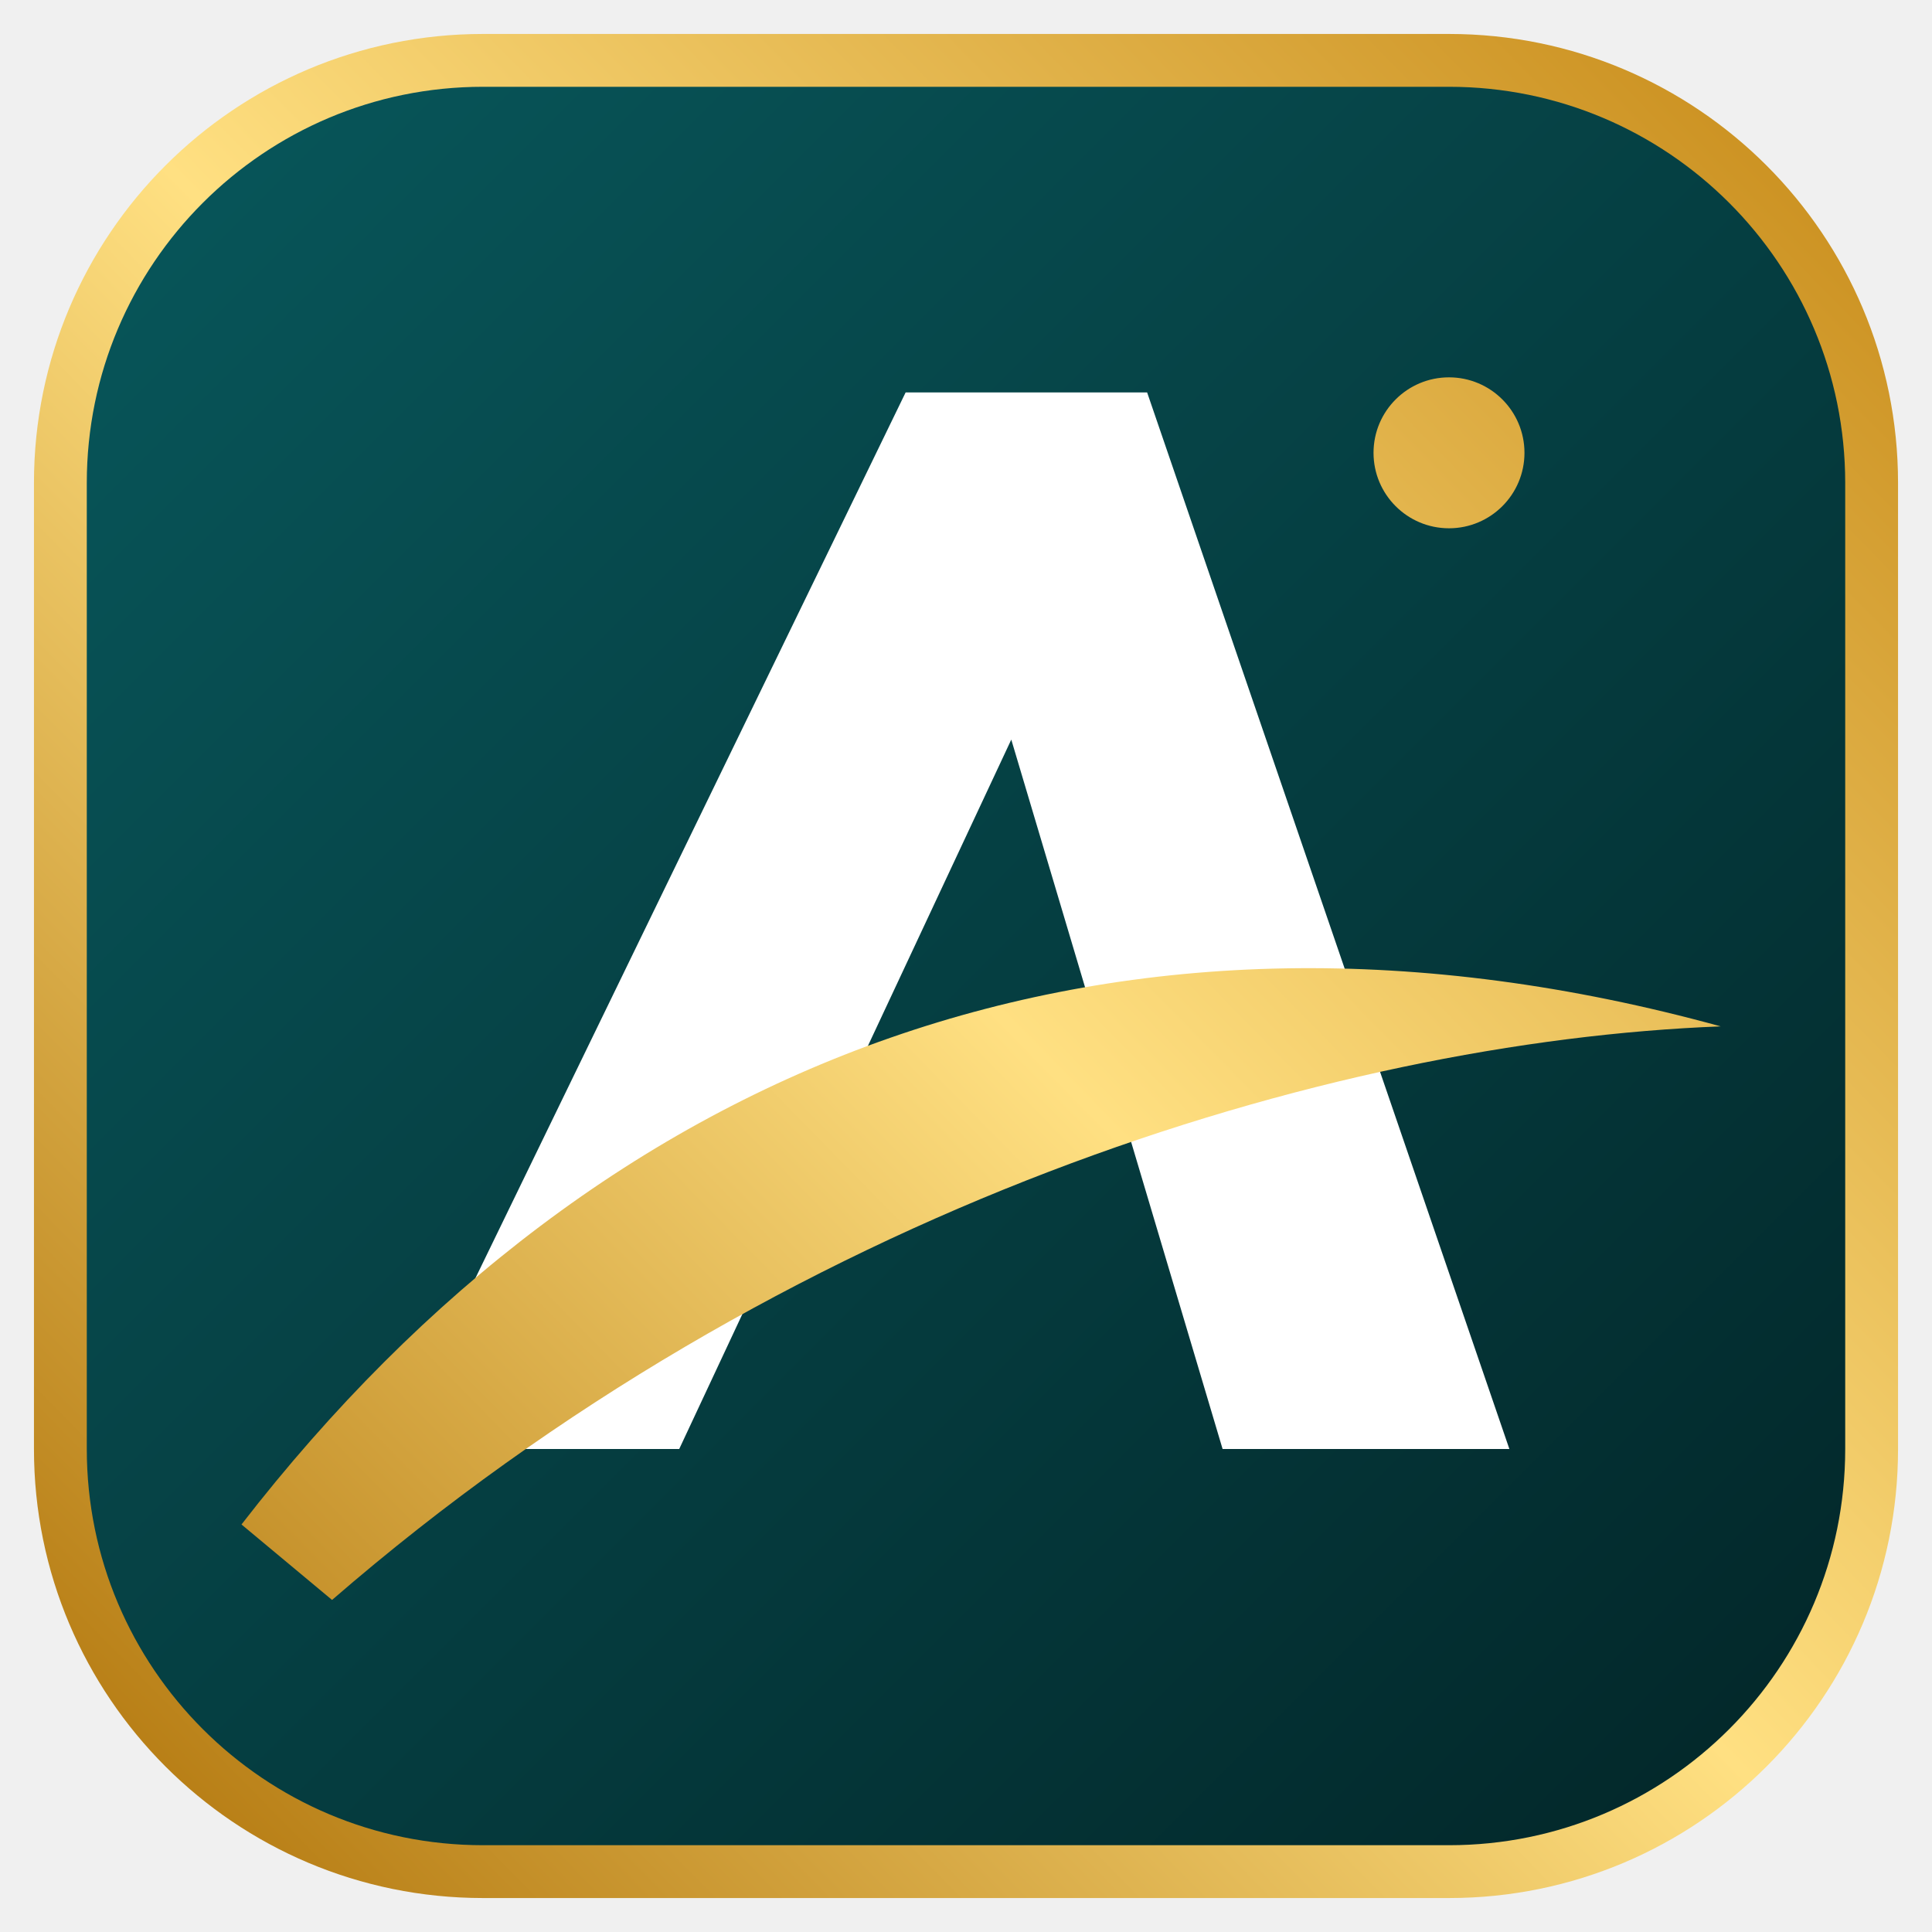
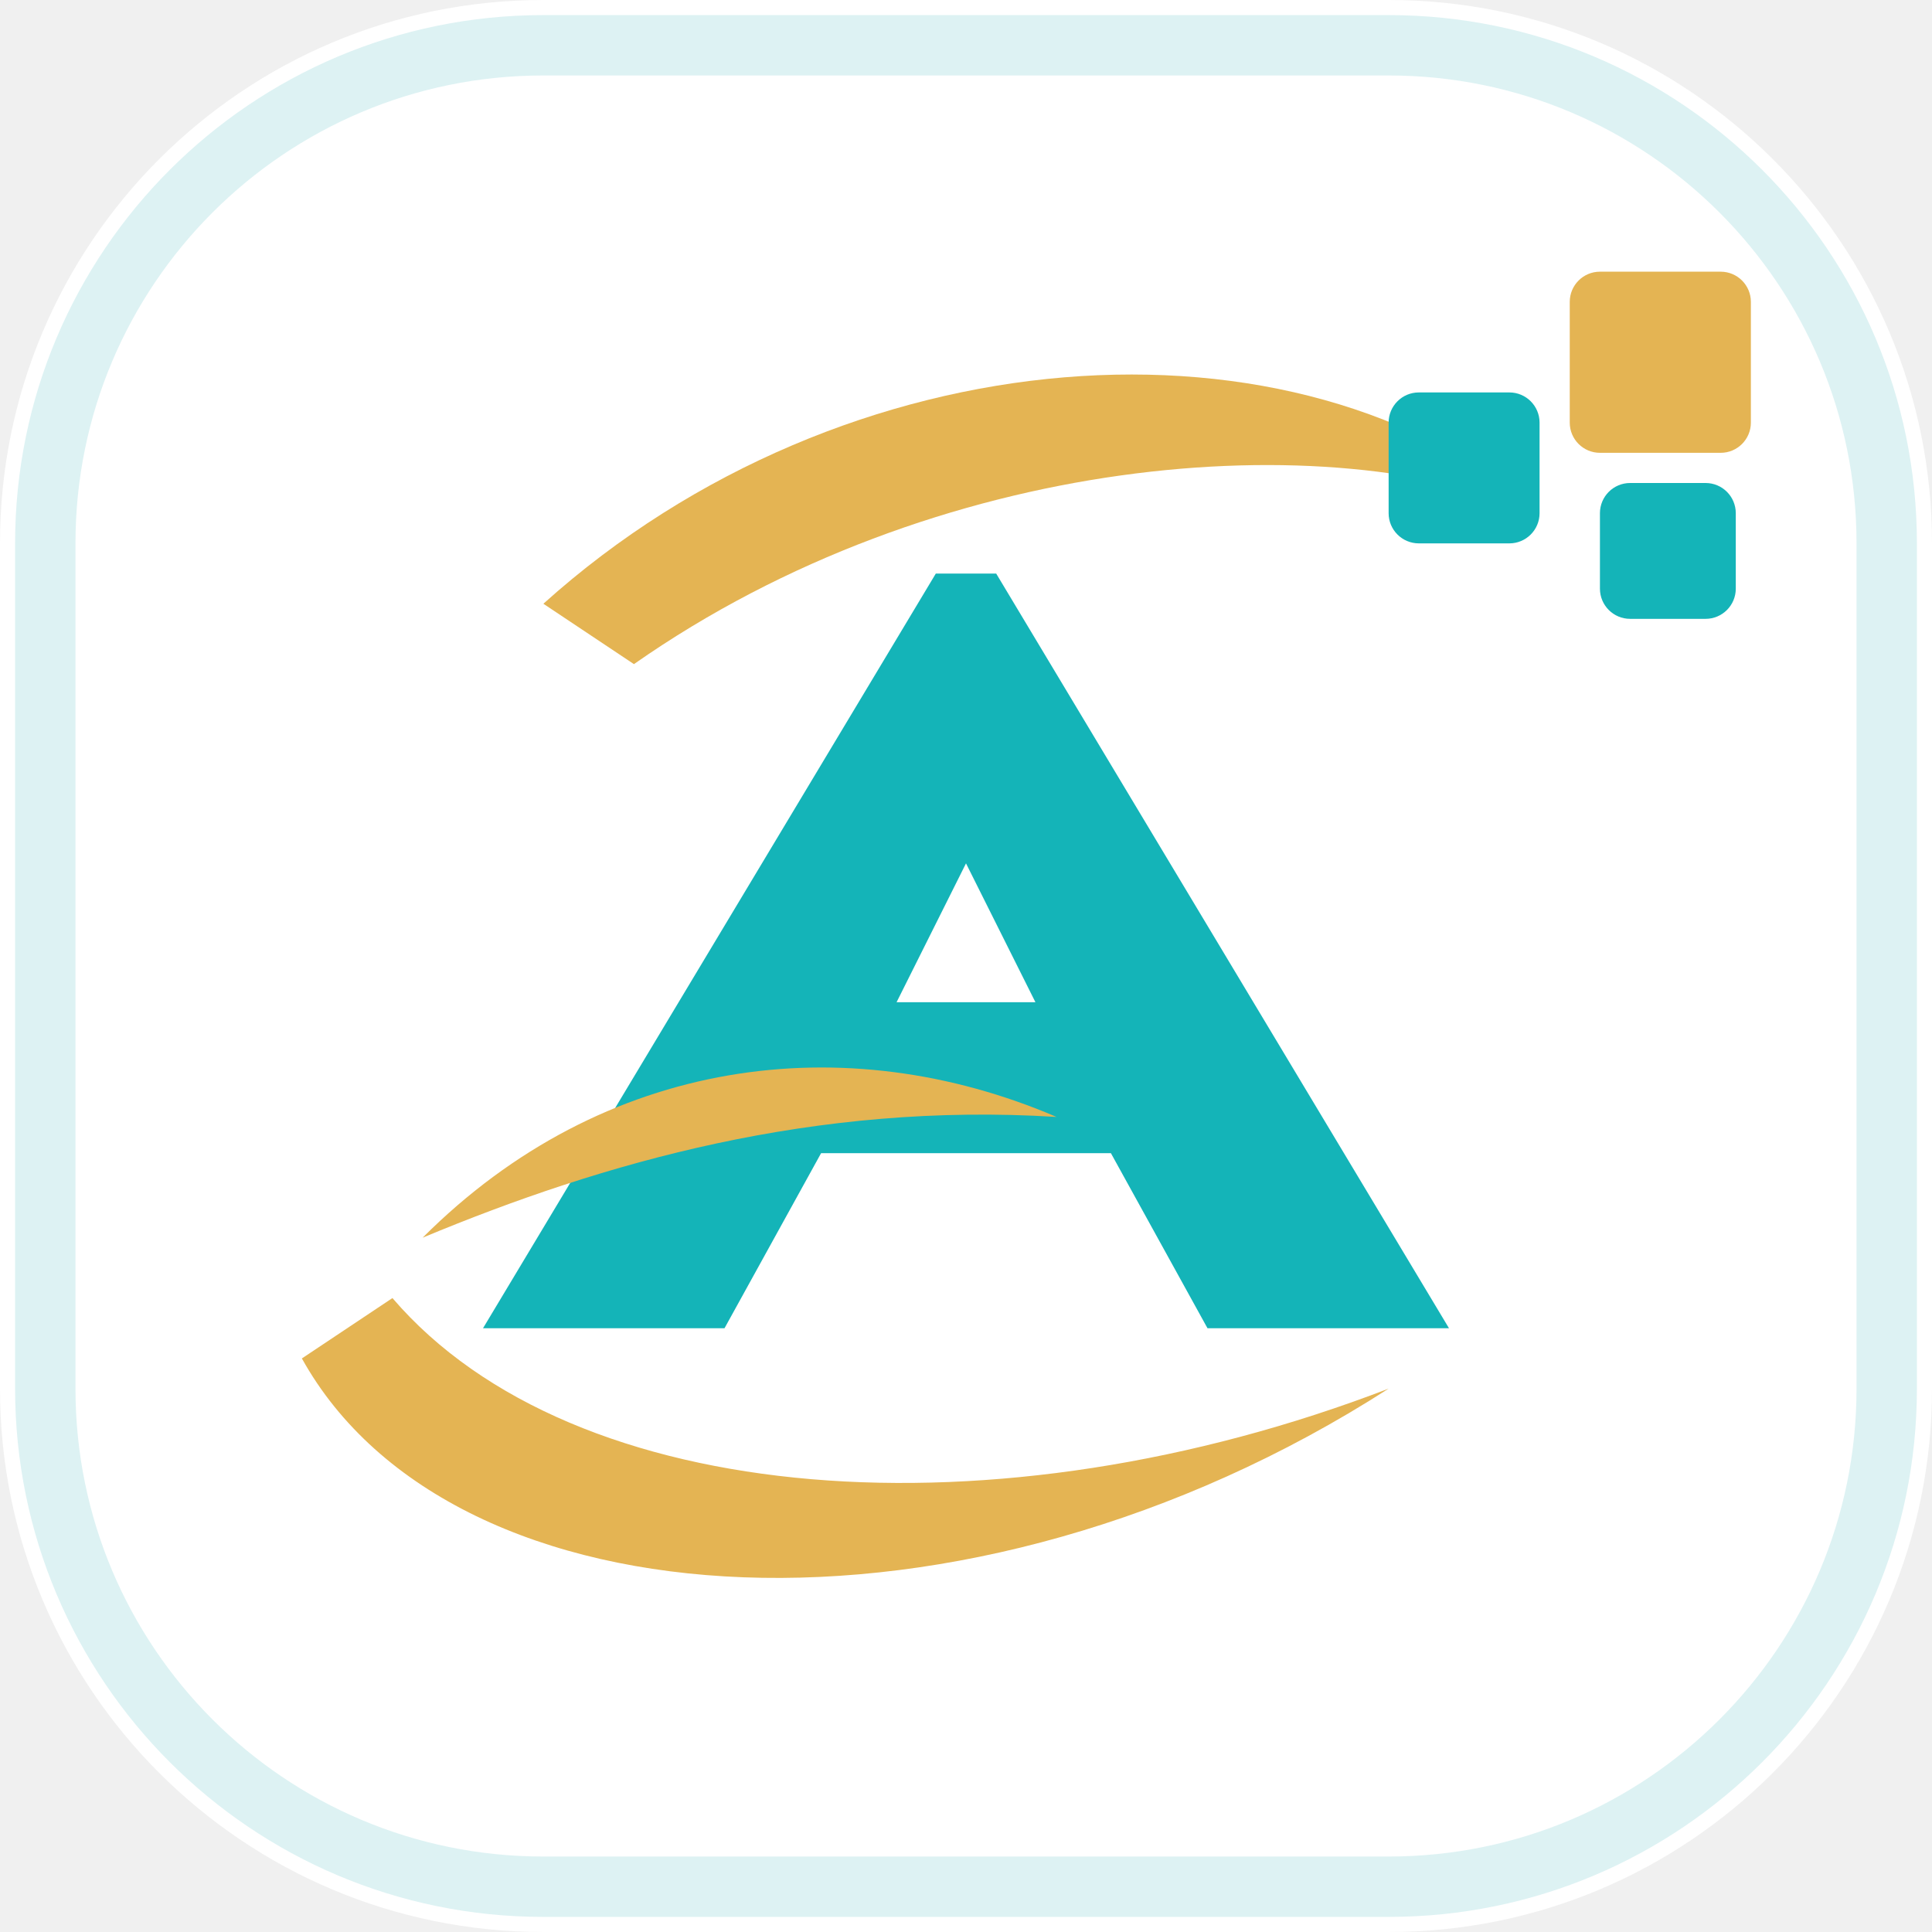
- <svg xmlns="http://www.w3.org/2000/svg" viewBox="0 0 128 128" fill="none" role="img" aria-label="ASLY Icon">
-   <defs>
-     <linearGradient id="bgCrest" x1="0" y1="0" x2="128" y2="128" gradientUnits="userSpaceOnUse">
-       <stop offset="0%" stop-color="#085A5E" />
-       <stop offset="55%" stop-color="#053C3F" />
-       <stop offset="100%" stop-color="#022325" />
-     </linearGradient>
-     <linearGradient id="goldRim" x1="8" y1="118" x2="118" y2="10" gradientUnits="userSpaceOnUse">
-       <stop offset="0%" stop-color="#B67C13" />
-       <stop offset="50%" stop-color="#FFE082" />
-       <stop offset="100%" stop-color="#CC9222" />
-     </linearGradient>
-   </defs>
-   <rect x="4" y="4" width="120" height="120" rx="28" fill="url(#bgCrest)" stroke="url(#goldRim)" stroke-width="3.5" />
-   <path d="M26 96 L60 26 H76 L100 96 H81 L67 49 L45 96 H26 Z" fill="#FFFFFF" />
-   <path d="M16 101 C40 70, 74 57, 114 68 C88 69, 52 80, 22 106 Z" fill="url(#goldRim)" />
-   <circle cx="96" cy="30" r="5" fill="url(#goldRim)" />
+ <svg xmlns="http://www.w3.org/2000/svg" viewBox="0 0 64 64" fill="none">
+   <rect width="64" height="64" rx="18" fill="#FFFFFF" />
+   <rect x="1.5" y="1.5" width="61" height="61" rx="16.5" stroke="#DDF2F3" stroke-width="2" />
+   <path d="M18 20C28 11 43 10 51 17C44 14 31 15 21 22Z" fill="#E4B453" />
+   <path d="M10 45C15 54 32 55 46 46C33 51 19 50 13 43Z" fill="#E4B453" />
+   <rect x="46" y="13" width="5" height="5" rx="1" fill="#14B4B8" />
+   <rect x="52" y="9" width="6" height="6" rx="1" fill="#E4B453" />
+   <rect x="53" y="16" width="4.5" height="4.5" rx="1" fill="#14B4B8" />
+   <path d="M31 19L16 44H24L27.2 38.2H36.8L40 44H48L33 19H31ZM29.7 33.2L32 28.6L34.3 33.2H29.7Z" fill="#14B4B8" />
+   <path d="M14 41C20 35 28 34 35 37C27 36.5 20 38.5 14 41Z" fill="#E4B453" />
</svg>
